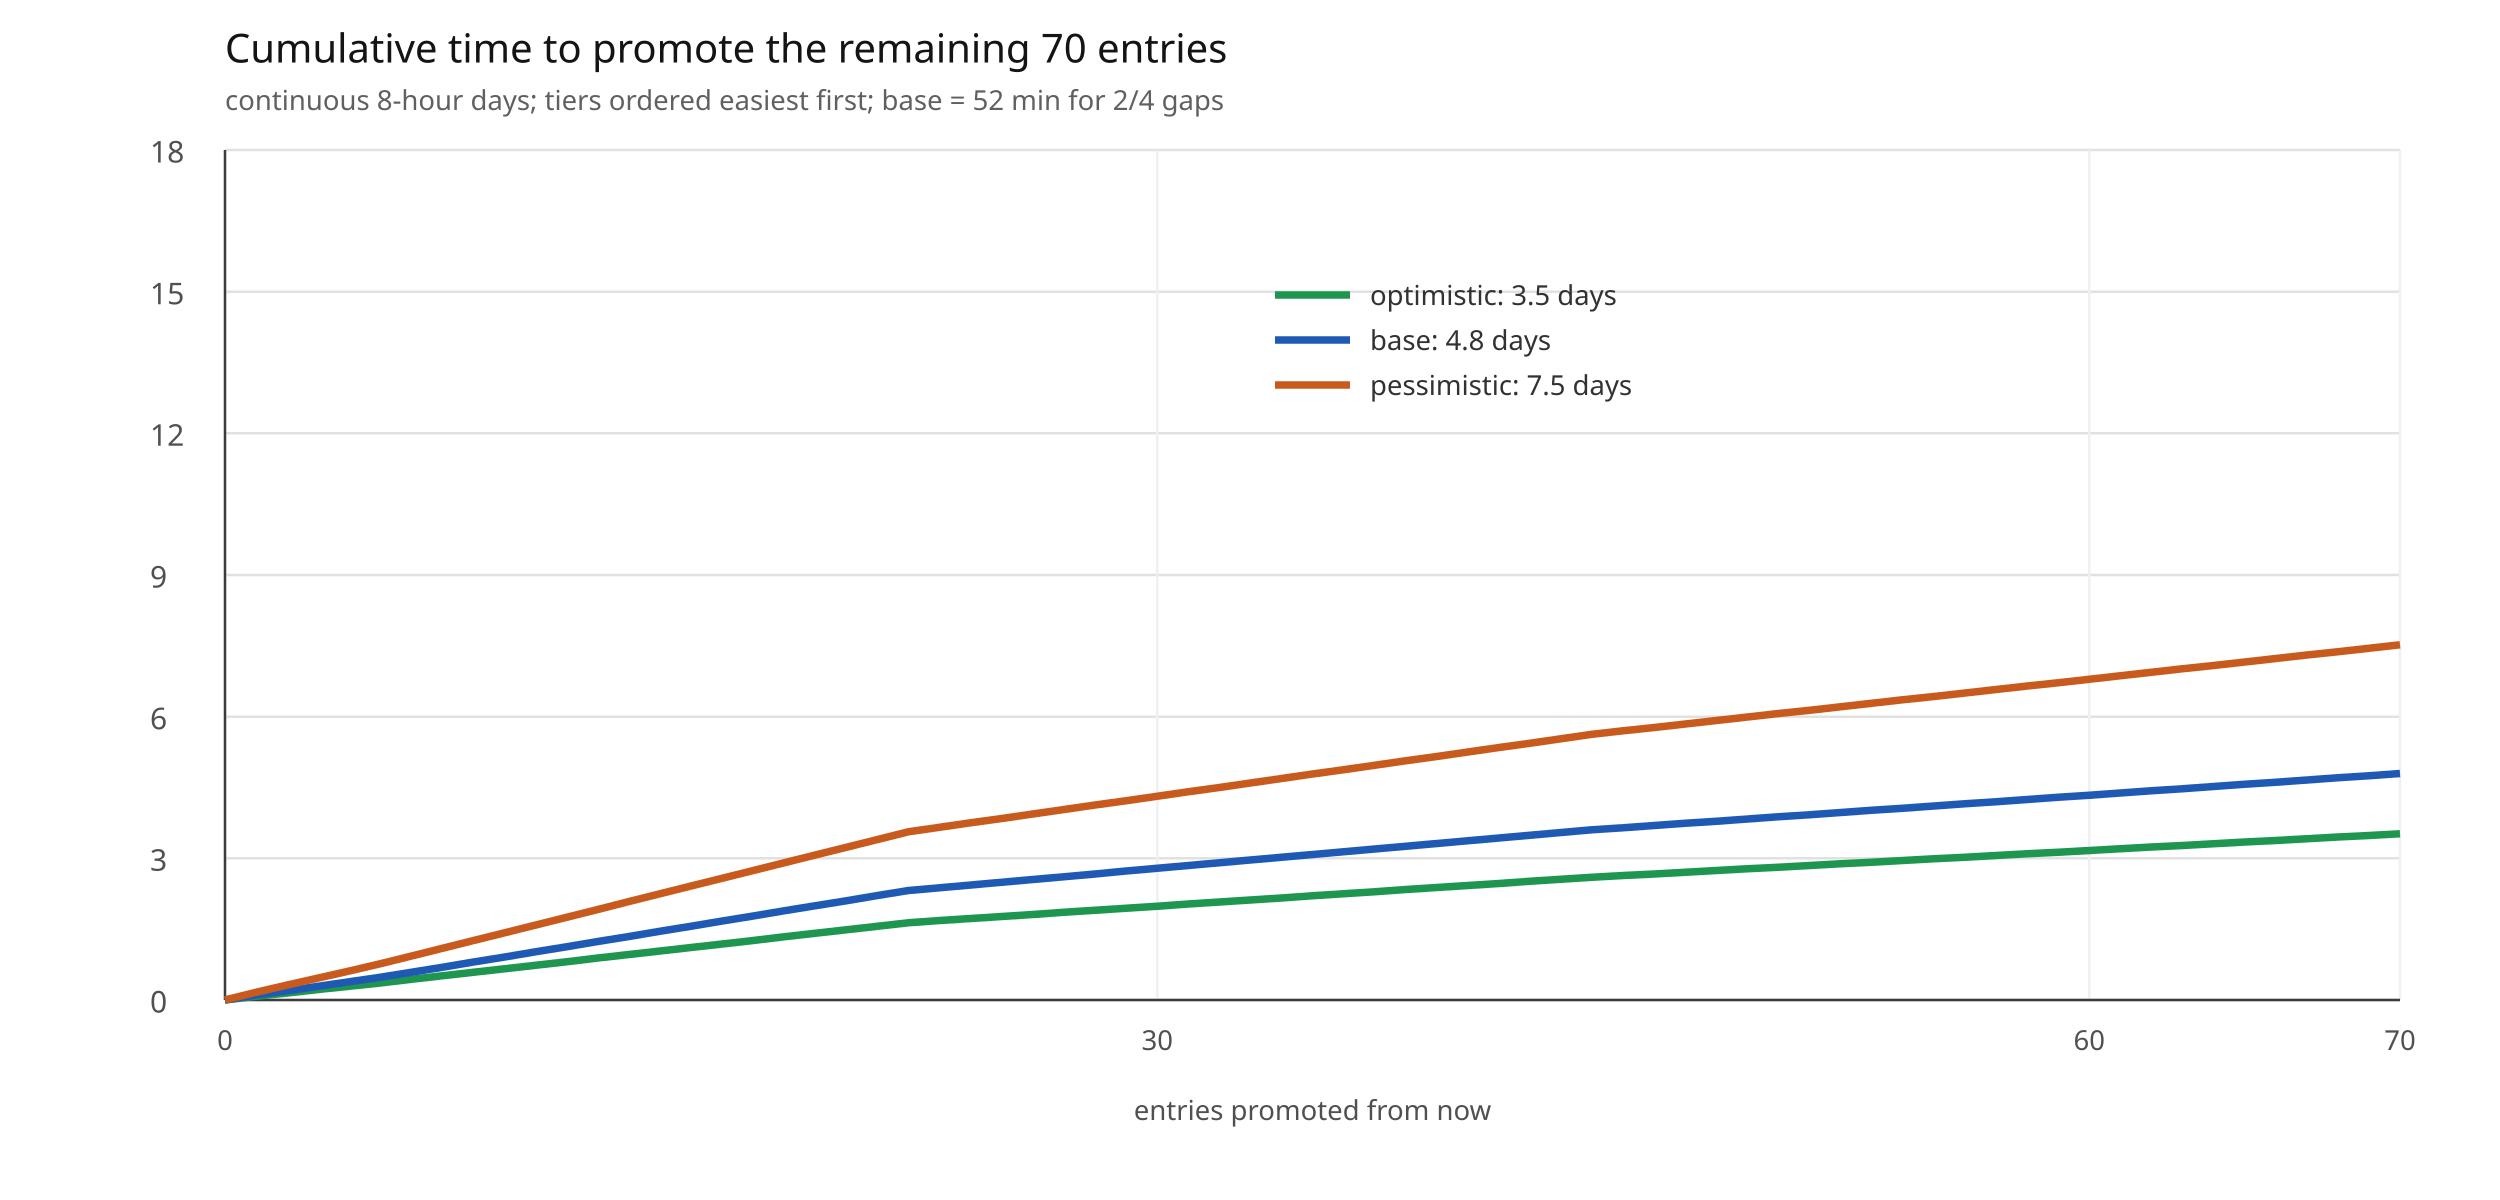
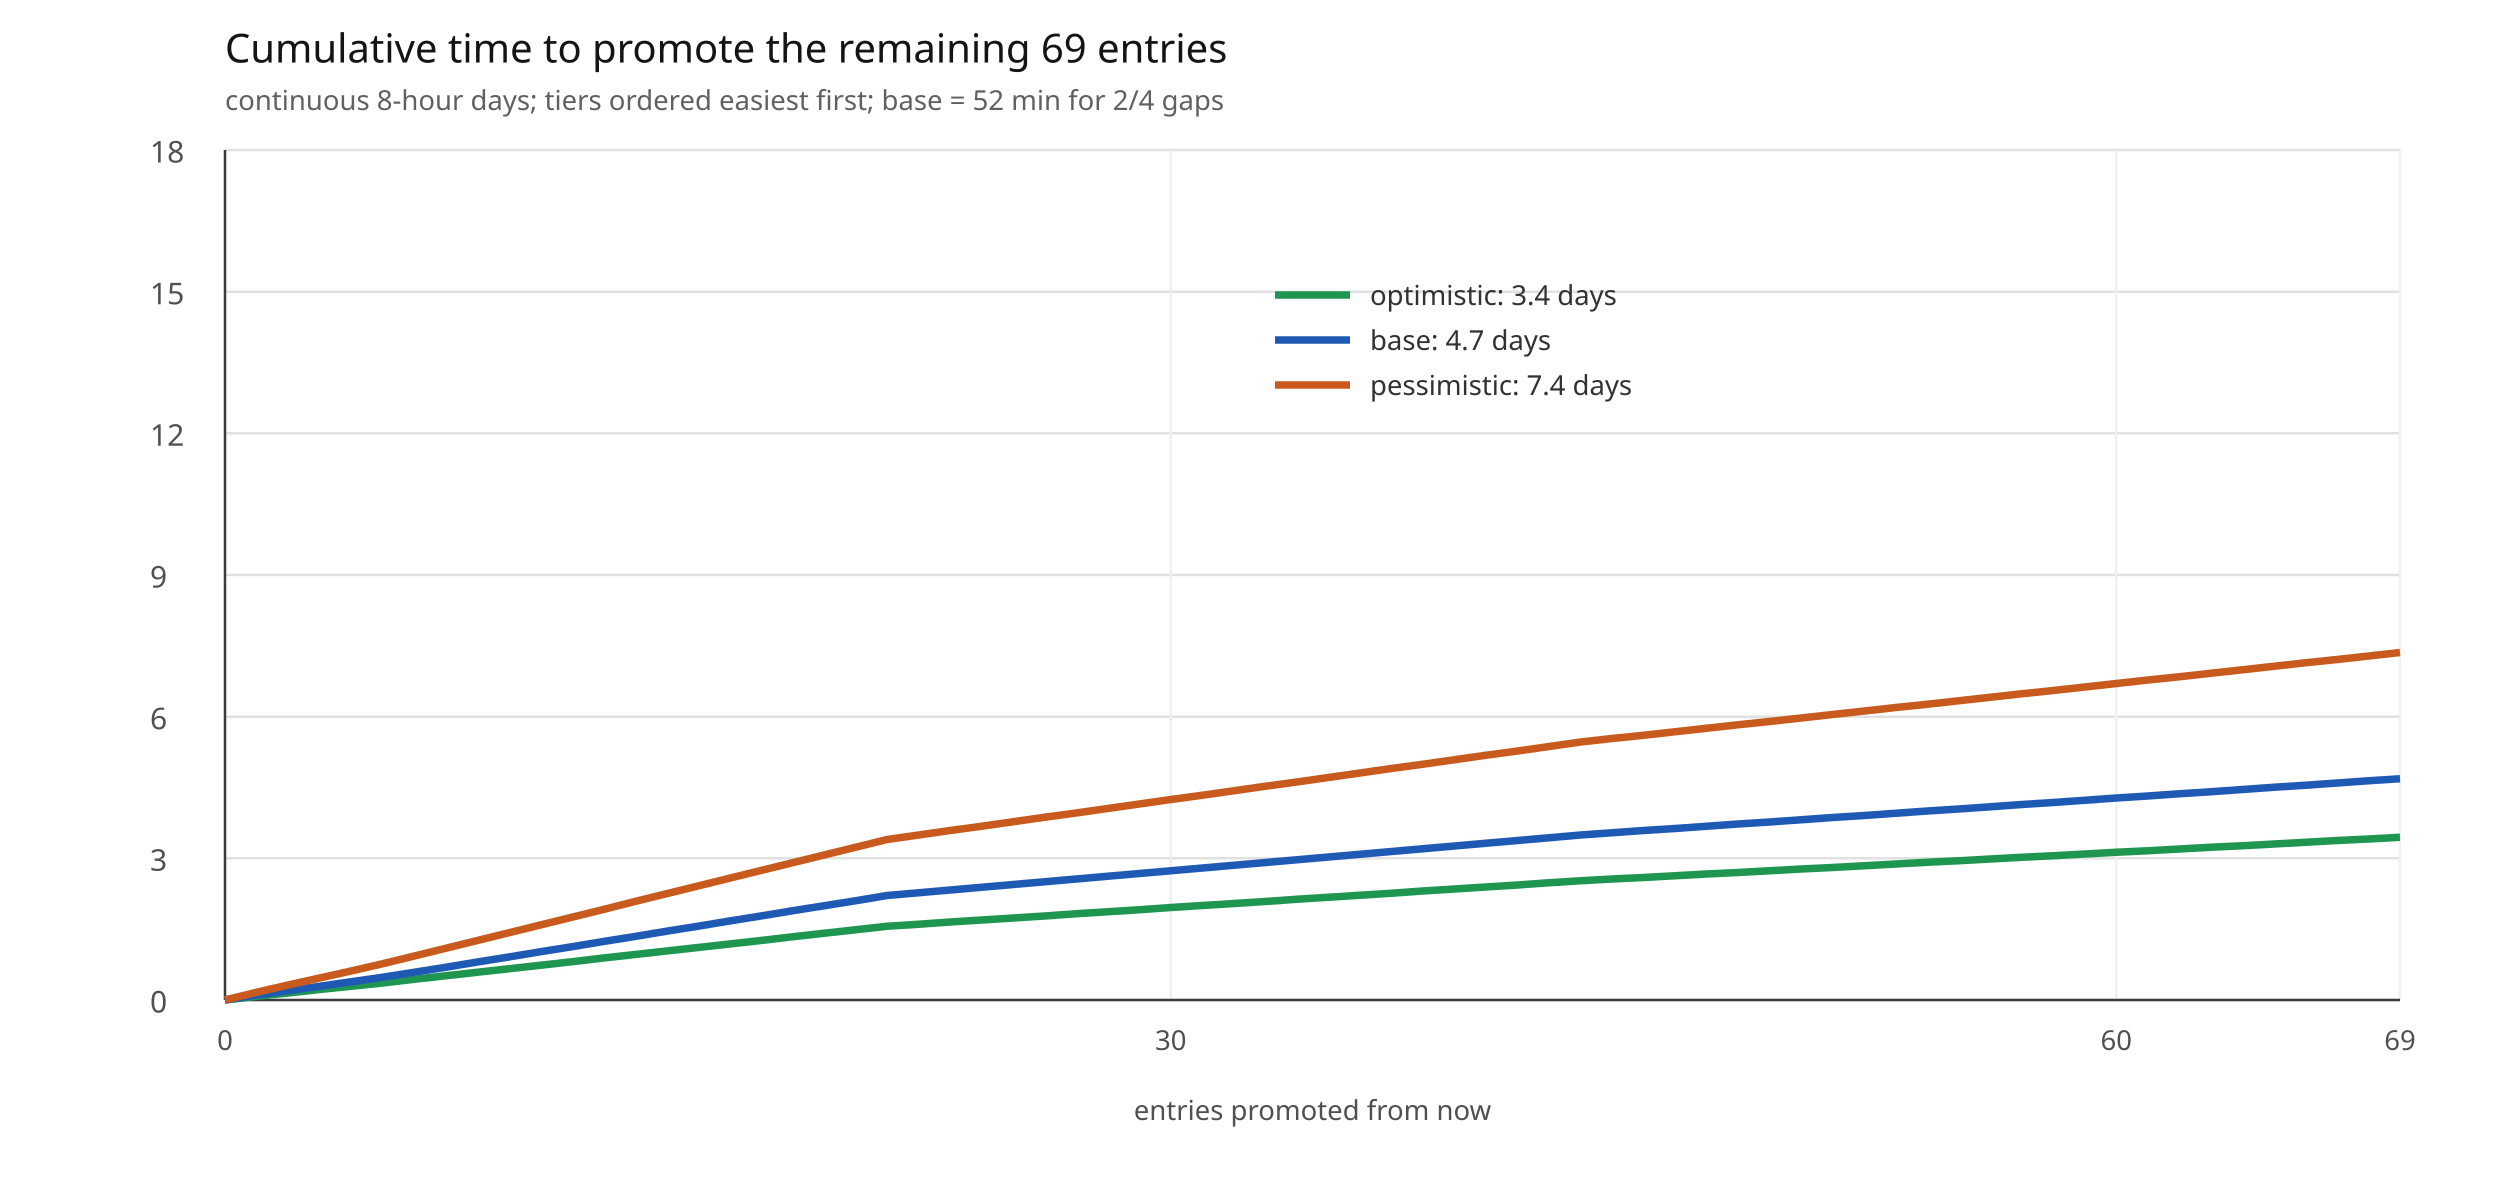
<svg xmlns="http://www.w3.org/2000/svg" width="1000" height="480" viewBox="0 0 1000 480">
  <rect width="100%" height="100%" fill="white" />
  <line x1="90" y1="400.0" x2="960" y2="400.0" stroke="#e1e1e1" />
  <text x="60" y="405.0" font-family="Verdana" font-size="12" fill="#505050">0</text>
  <line x1="90" y1="343.3" x2="960" y2="343.3" stroke="#e1e1e1" />
  <text x="60" y="348.3" font-family="Verdana" font-size="12" fill="#505050">3</text>
  <line x1="90" y1="286.7" x2="960" y2="286.7" stroke="#e1e1e1" />
  <text x="60" y="291.7" font-family="Verdana" font-size="12" fill="#505050">6</text>
  <line x1="90" y1="230.0" x2="960" y2="230.0" stroke="#e1e1e1" />
  <text x="60" y="235.0" font-family="Verdana" font-size="12" fill="#505050">9</text>
  <line x1="90" y1="173.3" x2="960" y2="173.3" stroke="#e1e1e1" />
  <text x="60" y="178.3" font-family="Verdana" font-size="12" fill="#505050">12</text>
  <line x1="90" y1="116.7" x2="960" y2="116.7" stroke="#e1e1e1" />
  <text x="60" y="121.7" font-family="Verdana" font-size="12" fill="#505050">15</text>
  <line x1="90" y1="60.0" x2="960" y2="60.0" stroke="#e1e1e1" />
  <text x="60" y="65.0" font-family="Verdana" font-size="12" fill="#505050">18</text>
  <line x1="90.0" y1="60" x2="90.0" y2="400" stroke="#f0f0f0" />
  <text x="90.0" y="420" text-anchor="middle" font-family="Verdana" font-size="11" fill="#505050">0</text>
-   <line x1="462.9" y1="60" x2="462.9" y2="400" stroke="#f0f0f0" />
-   <text x="462.9" y="420" text-anchor="middle" font-family="Verdana" font-size="11" fill="#505050">30</text>
-   <line x1="835.7" y1="60" x2="835.7" y2="400" stroke="#f0f0f0" />
-   <text x="835.7" y="420" text-anchor="middle" font-family="Verdana" font-size="11" fill="#505050">60</text>
-   <line x1="1208.6" y1="60" x2="1208.6" y2="400" stroke="#f0f0f0" />
-   <text x="1208.6" y="420" text-anchor="middle" font-family="Verdana" font-size="11" fill="#505050">90</text>
+   <line x1="468.3" y1="60" x2="468.3" y2="400" stroke="#f0f0f0" />
+   <text x="468.3" y="420" text-anchor="middle" font-family="Verdana" font-size="11" fill="#505050">30</text>
+   <line x1="846.5" y1="60" x2="846.5" y2="400" stroke="#f0f0f0" />
+   <text x="846.5" y="420" text-anchor="middle" font-family="Verdana" font-size="11" fill="#505050">60</text>
+   <line x1="1224.8" y1="60" x2="1224.8" y2="400" stroke="#f0f0f0" />
+   <text x="1224.8" y="420" text-anchor="middle" font-family="Verdana" font-size="11" fill="#505050">90</text>
  <line x1="960.0" y1="60" x2="960.0" y2="400" stroke="#f0f0f0" />
-   <text x="960.0" y="420" text-anchor="middle" font-family="Verdana" font-size="11" fill="#505050">70</text>
+   <text x="960.0" y="420" text-anchor="middle" font-family="Verdana" font-size="11" fill="#505050">69</text>
  <line x1="90" y1="60" x2="90" y2="400" stroke="#3c3c3c" />
  <line x1="90" y1="400" x2="960" y2="400" stroke="#3c3c3c" />
-   <polyline points="90.0,400.0 102.4,398.5 114.9,397.2 127.3,395.8 139.7,394.5 152.1,393.2 164.6,391.7 177.0,390.3 189.4,388.9 201.9,387.5 214.3,386.1 226.7,384.7 239.1,383.2 251.6,381.8 264.0,380.4 276.4,379.0 288.9,377.6 301.3,376.2 313.7,374.7 326.1,373.3 338.6,371.9 351.0,370.5 363.4,369.1 375.9,368.2 388.3,367.4 400.7,366.6 413.1,365.8 425.6,364.9 438.0,364.1 450.4,363.3 462.9,362.5 475.3,361.6 487.7,360.8 500.1,360.0 512.6,359.2 525.0,358.3 537.4,357.5 549.9,356.7 562.3,355.8 574.7,355.0 587.1,354.2 599.6,353.4 612.0,352.5 624.4,351.7 636.9,350.9 649.3,350.2 661.7,349.6 674.1,348.9 686.6,348.2 699.0,347.5 711.4,346.9 723.9,346.2 736.3,345.5 748.7,344.9 761.1,344.2 773.6,343.5 786.0,342.9 798.4,342.2 810.9,341.5 823.3,340.9 835.7,340.2 848.1,339.5 860.6,338.8 873.0,338.2 885.4,337.5 897.9,336.8 910.3,336.2 922.7,335.5 935.1,334.8 947.6,334.2 960.0,333.5" fill="none" stroke="#1e9650" stroke-width="3" />
+   <polyline points="90.0,400.0 102.6,398.5 115.2,397.2 127.8,395.8 140.4,394.5 153.0,393.2 165.7,391.7 178.3,390.3 190.9,388.9 203.5,387.5 216.1,386.1 228.7,384.7 241.3,383.2 253.9,381.8 266.5,380.4 279.1,379.0 291.7,377.6 304.3,376.2 317.0,374.7 329.6,373.3 342.2,371.9 354.8,370.5 367.4,369.7 380.0,368.8 392.6,368.0 405.2,367.2 417.8,366.4 430.4,365.5 443.0,364.7 455.7,363.9 468.3,363.0 480.9,362.2 493.5,361.4 506.1,360.6 518.7,359.7 531.3,358.9 543.9,358.1 556.5,357.3 569.1,356.4 581.7,355.6 594.3,354.8 607.0,354.0 619.6,353.1 632.2,352.3 644.8,351.6 657.4,351.0 670.0,350.3 682.6,349.6 695.2,349.0 707.8,348.3 720.4,347.6 733.0,347.0 745.7,346.3 758.3,345.6 770.9,344.9 783.5,344.3 796.1,343.6 808.7,342.9 821.3,342.3 833.9,341.6 846.5,340.9 859.1,340.3 871.7,339.6 884.3,338.9 897.0,338.3 909.6,337.6 922.2,336.9 934.8,336.2 947.4,335.6 960.0,334.9" fill="none" stroke="#1e9650" stroke-width="3" />
  <line x1="510" y1="118" x2="540" y2="118" stroke="#1e9650" stroke-width="3" />
-   <text x="548" y="122" font-family="Verdana" font-size="11" fill="#323232">optimistic: 3.5 days</text>
-   <polyline points="90.0,400.0 102.4,398.0 114.9,396.3 127.3,394.5 139.7,392.7 152.1,390.9 164.6,388.9 177.0,386.9 189.4,384.8 201.9,382.8 214.3,380.7 226.7,378.7 239.1,376.6 251.6,374.6 264.0,372.5 276.4,370.5 288.9,368.4 301.3,366.4 313.7,364.3 326.1,362.3 338.6,360.3 351.0,358.2 363.4,356.2 375.9,355.1 388.3,354.0 400.7,352.9 413.1,351.8 425.6,350.7 438.0,349.6 450.4,348.4 462.9,347.3 475.3,346.2 487.7,345.1 500.1,344.0 512.6,342.9 525.0,341.8 537.4,340.7 549.9,339.6 562.3,338.5 574.7,337.4 587.1,336.3 599.6,335.2 612.0,334.1 624.4,333.0 636.9,331.9 649.3,331.1 661.7,330.2 674.1,329.3 686.6,328.5 699.0,327.6 711.4,326.7 723.9,325.9 736.3,325.0 748.7,324.1 761.1,323.3 773.6,322.4 786.0,321.5 798.4,320.7 810.9,319.8 823.3,318.9 835.7,318.1 848.1,317.2 860.6,316.3 873.0,315.5 885.4,314.6 897.9,313.7 910.3,312.9 922.7,312.0 935.1,311.1 947.6,310.3 960.0,309.4" fill="none" stroke="#1e5ab4" stroke-width="3" />
+   <text x="548" y="122" font-family="Verdana" font-size="11" fill="#323232">optimistic: 3.4 days</text>
+   <polyline points="90.0,400.0 102.6,398.0 115.2,396.3 127.8,394.5 140.4,392.7 153.0,390.9 165.7,388.9 178.3,386.9 190.9,384.8 203.5,382.8 216.1,380.7 228.7,378.7 241.3,376.6 253.9,374.6 266.5,372.5 279.1,370.5 291.7,368.4 304.3,366.4 317.0,364.3 329.6,362.3 342.2,360.3 354.8,358.2 367.4,357.1 380.0,356.0 392.6,354.9 405.2,353.8 417.8,352.7 430.4,351.6 443.0,350.5 455.7,349.4 468.3,348.3 480.9,347.2 493.5,346.1 506.1,345.0 518.7,343.9 531.3,342.8 543.9,341.7 556.5,340.6 569.1,339.5 581.7,338.4 594.3,337.3 607.0,336.2 619.6,335.1 632.2,334.0 644.8,333.1 657.4,332.2 670.0,331.4 682.6,330.5 695.2,329.6 707.8,328.8 720.4,327.9 733.0,327.0 745.7,326.2 758.3,325.3 770.9,324.4 783.5,323.6 796.1,322.7 808.7,321.8 821.3,321.0 833.9,320.1 846.5,319.2 859.1,318.4 871.7,317.5 884.3,316.7 897.0,315.8 909.6,314.9 922.2,314.1 934.8,313.2 947.4,312.3 960.0,311.5" fill="none" stroke="#1e5ab4" stroke-width="3" />
  <line x1="510" y1="136" x2="540" y2="136" stroke="#1e5ab4" stroke-width="3" />
-   <text x="548" y="140" font-family="Verdana" font-size="11" fill="#323232">base: 4.8 days</text>
-   <polyline points="90.0,400.0 102.4,396.9 114.9,394.0 127.3,391.2 139.7,388.4 152.1,385.5 164.6,382.4 177.0,379.3 189.4,376.2 201.9,373.1 214.3,370.0 226.7,366.9 239.1,363.8 251.6,360.6 264.0,357.5 276.4,354.4 288.9,351.3 301.3,348.2 313.7,345.1 326.1,342.0 338.6,338.9 351.0,335.8 363.4,332.7 375.9,330.9 388.3,329.1 400.7,327.4 413.1,325.6 425.6,323.8 438.0,322.0 450.4,320.3 462.9,318.5 475.3,316.7 487.7,315.0 500.1,313.2 512.6,311.4 525.0,309.6 537.4,307.9 549.9,306.1 562.3,304.3 574.7,302.6 587.1,300.8 599.6,299.0 612.0,297.3 624.4,295.5 636.9,293.7 649.3,292.3 661.7,291.0 674.1,289.6 686.6,288.2 699.0,286.8 711.4,285.4 723.9,284.1 736.3,282.7 748.7,281.3 761.1,279.9 773.6,278.6 786.0,277.2 798.4,275.8 810.9,274.4 823.3,273.1 835.7,271.7 848.1,270.3 860.6,268.9 873.0,267.5 885.4,266.2 897.9,264.8 910.3,263.4 922.7,262.0 935.1,260.7 947.6,259.3 960.0,257.9" fill="none" stroke="#c85a1e" stroke-width="3" />
+   <text x="548" y="140" font-family="Verdana" font-size="11" fill="#323232">base: 4.7 days</text>
+   <polyline points="90.0,400.0 102.6,396.9 115.2,394.0 127.8,391.2 140.4,388.4 153.0,385.5 165.7,382.4 178.3,379.3 190.9,376.2 203.5,373.1 216.1,370.0 228.7,366.9 241.3,363.8 253.9,360.6 266.5,357.5 279.1,354.4 291.7,351.3 304.3,348.2 317.0,345.1 329.6,342.0 342.2,338.9 354.8,335.8 367.4,334.0 380.0,332.2 392.6,330.5 405.2,328.7 417.8,326.9 430.4,325.2 443.0,323.4 455.7,321.6 468.3,319.8 480.9,318.1 493.5,316.3 506.1,314.5 518.7,312.8 531.3,311.0 543.9,309.2 556.5,307.4 569.1,305.7 581.7,303.9 594.3,302.1 607.0,300.4 619.6,298.6 632.2,296.8 644.8,295.4 657.4,294.1 670.0,292.7 682.6,291.3 695.2,289.9 707.8,288.6 720.4,287.2 733.0,285.8 745.7,284.4 758.3,283.0 770.9,281.7 783.5,280.3 796.1,278.9 808.7,277.5 821.3,276.2 833.9,274.8 846.5,273.4 859.1,272.0 871.7,270.7 884.3,269.3 897.0,267.9 909.6,266.5 922.2,265.1 934.8,263.8 947.4,262.4 960.0,261.0" fill="none" stroke="#c85a1e" stroke-width="3" />
  <line x1="510" y1="154" x2="540" y2="154" stroke="#c85a1e" stroke-width="3" />
-   <text x="548" y="158" font-family="Verdana" font-size="11" fill="#323232">pessimistic: 7.5 days</text>
-   <text x="90" y="25" font-family="Verdana" font-size="16" fill="#141414">Cumulative time to promote the remaining 70 entries</text>
+   <text x="548" y="158" font-family="Verdana" font-size="11" fill="#323232">pessimistic: 7.4 days</text>
+   <text x="90" y="25" font-family="Verdana" font-size="16" fill="#141414">Cumulative time to promote the remaining 69 entries</text>
  <text x="90" y="44" font-family="Verdana" font-size="11" fill="#606060">continuous 8-hour days; tiers ordered easiest first; base = 52 min for 2/4 gaps</text>
  <text x="525.0" y="448" text-anchor="middle" font-family="Verdana" font-size="11" fill="#505050">entries promoted from now</text>
</svg>
